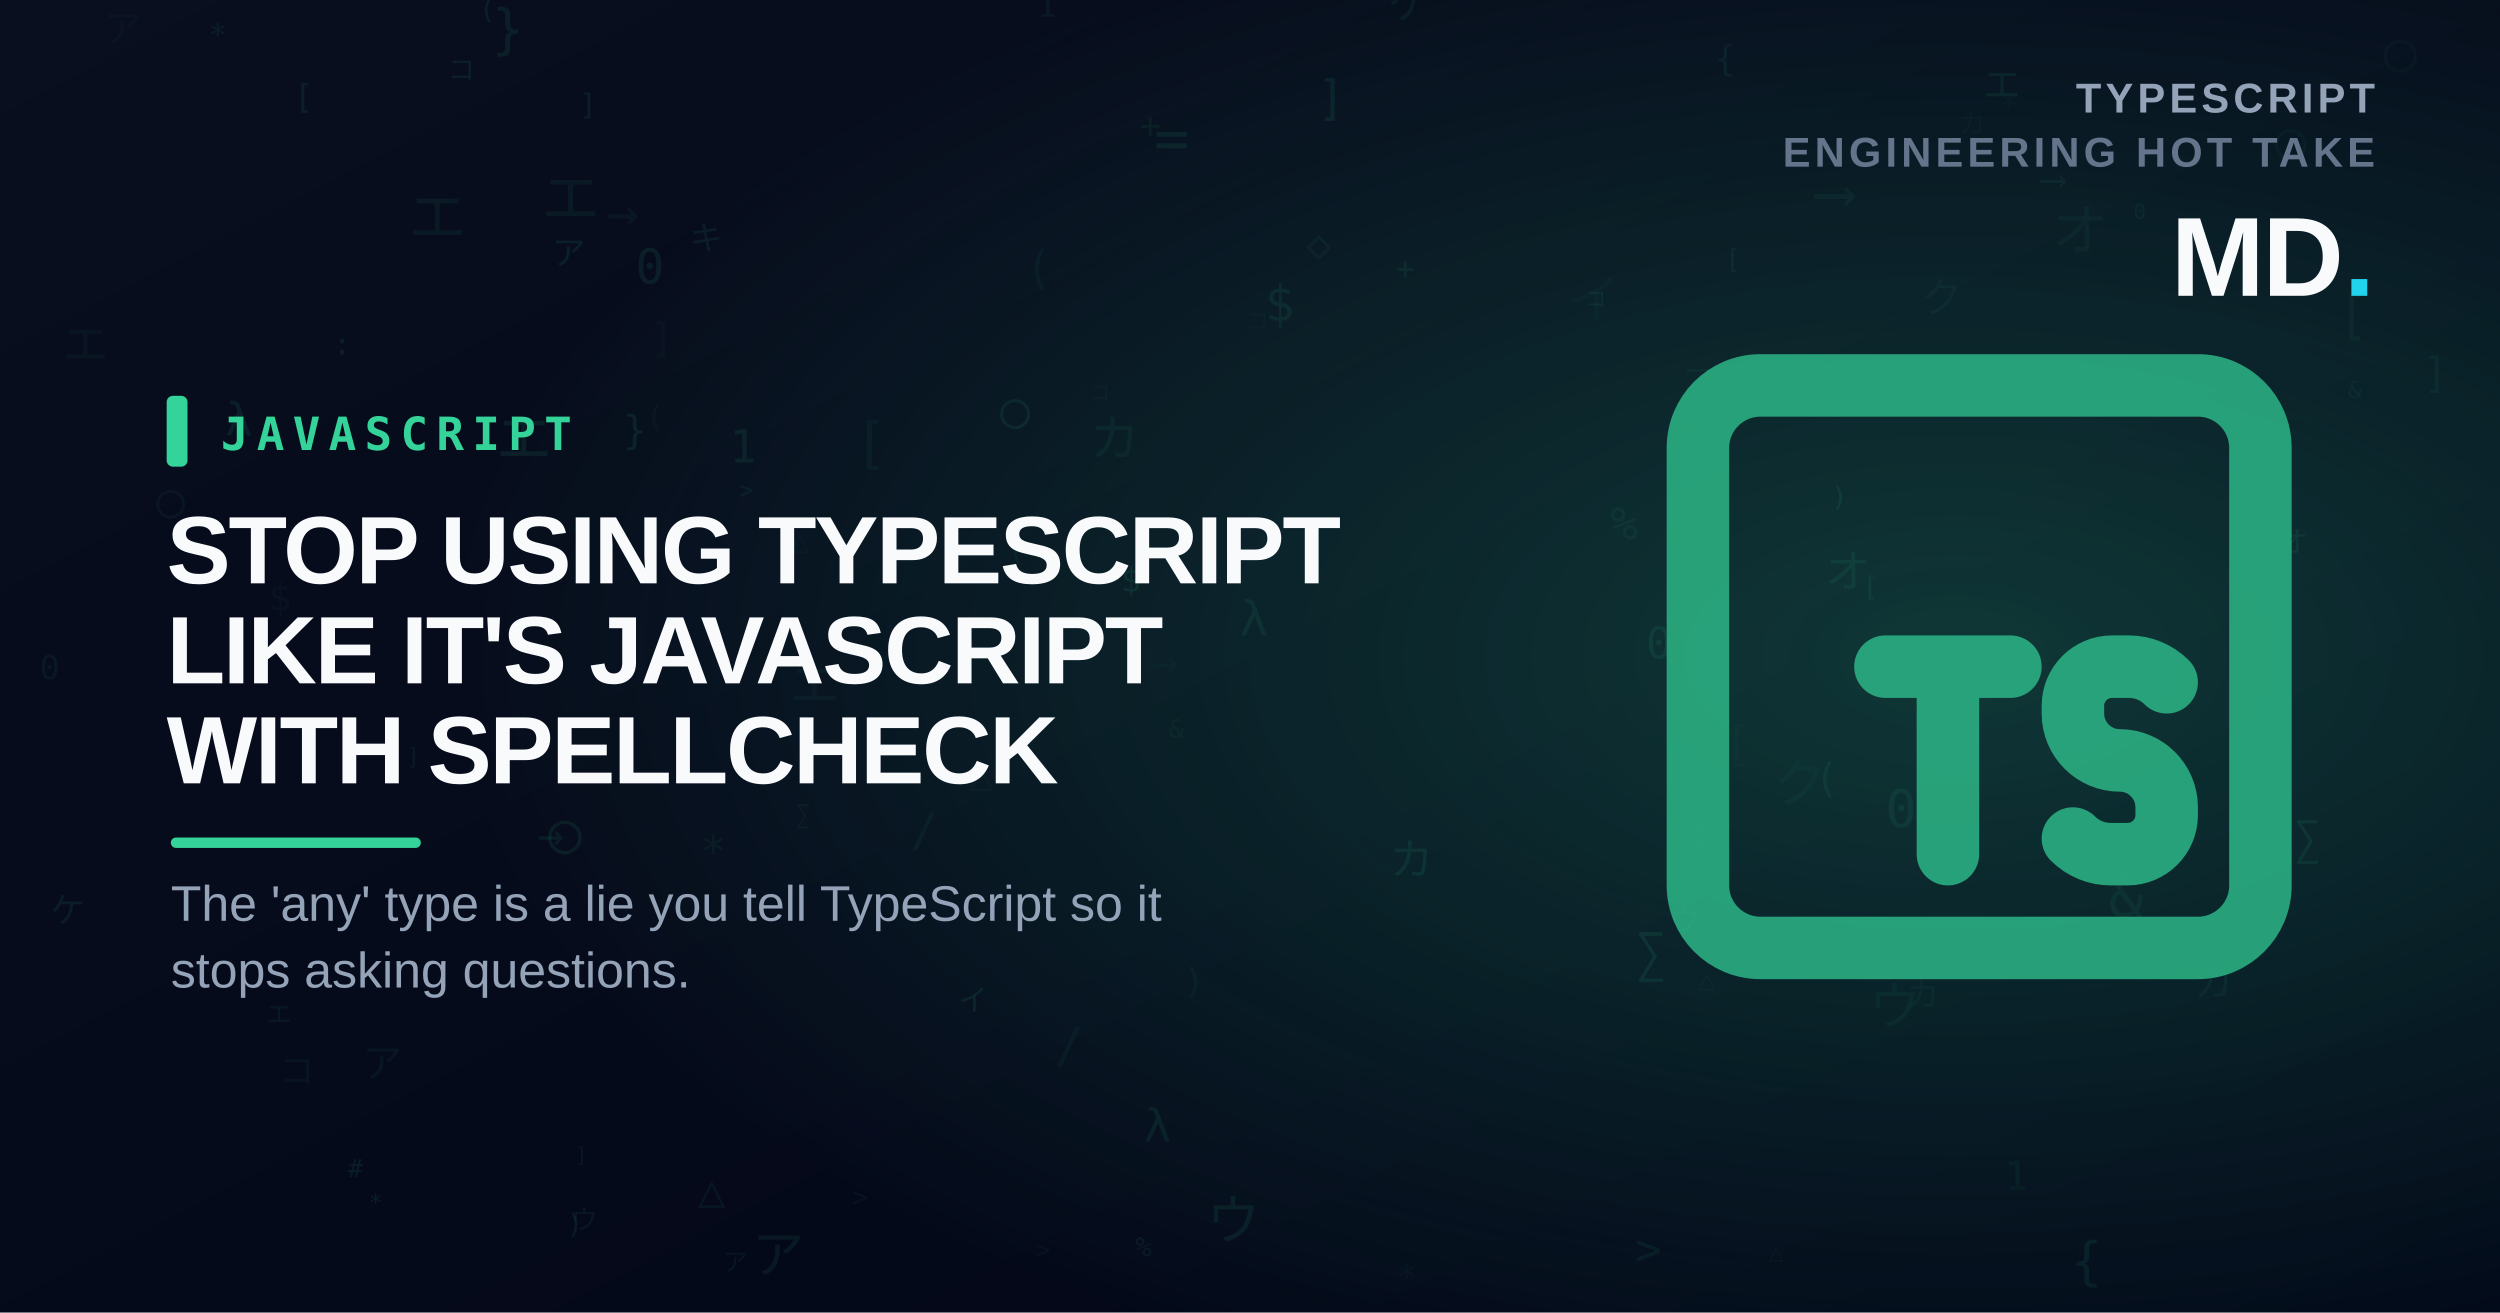
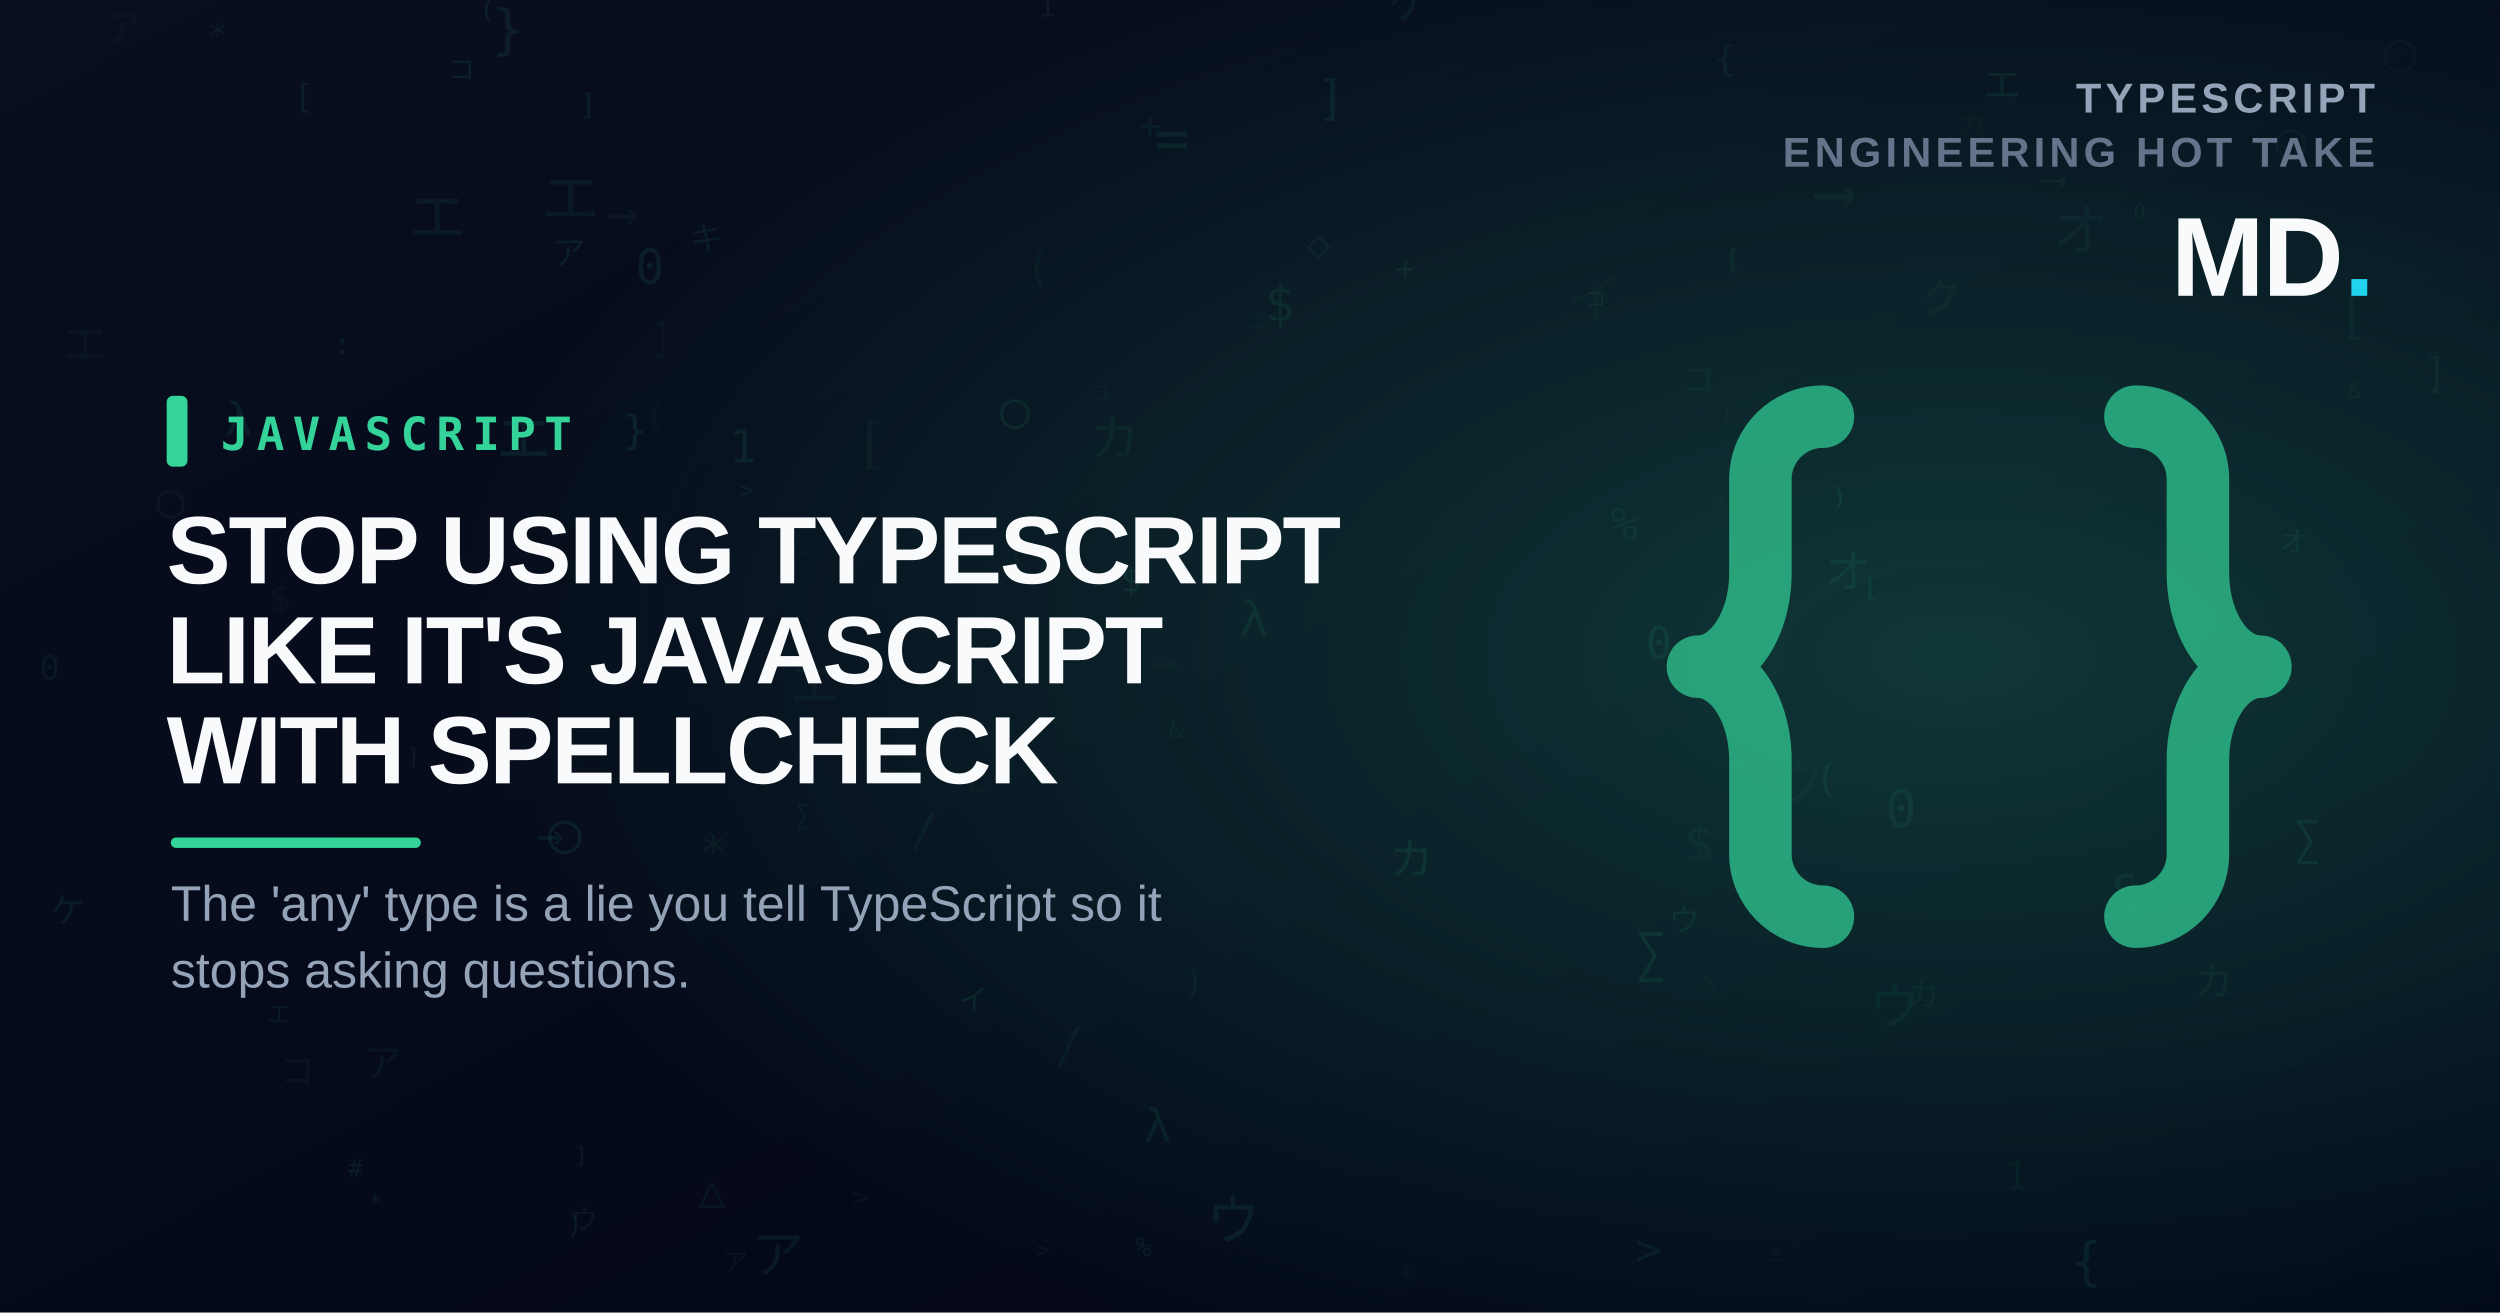
<svg xmlns="http://www.w3.org/2000/svg" viewBox="0 0 1200 630" width="1200" height="630" role="img" aria-label="STOP USING TYPESCRIPT LIKE IT'S JAVASCRIPT WITH SPELLCHECK">
  <defs>
    <linearGradient id="bg" x1="0" y1="0" x2="1" y2="1">
      <stop offset="0" stop-color="#0b1120" />
      <stop offset="1" stop-color="#020617" />
    </linearGradient>
    <radialGradient id="glow" cx="0.78" cy="0.5" r="0.6">
      <stop offset="0" stop-color="#34d399" stop-opacity="0.28" />
      <stop offset="1" stop-color="#34d399" stop-opacity="0" />
    </radialGradient>
  </defs>
  <rect width="1200" height="630" fill="url(#bg)" />
  <g>
    <text x="492" y="136" font-size="22" fill="#34d399" opacity="0.047" font-family="ui-monospace, monospace">(</text>
    <text x="465" y="379" font-size="20" fill="#34d399" opacity="0.038" font-family="ui-monospace, monospace">△</text>
    <text x="871" y="380" font-size="19" fill="#34d399" opacity="0.096" font-family="ui-monospace, monospace">(</text>
    <text x="382" y="395" font-size="12" fill="#34d399" opacity="0.066" font-family="ui-monospace, monospace">∑</text>
    <text x="894" y="286" font-size="13" fill="#34d399" opacity="0.089" font-family="ui-monospace, monospace">[</text>
    <text x="174" y="517" font-size="19" fill="#34d399" opacity="0.063" font-family="ui-monospace, monospace">ア</text>
    <text x="50" y="20" font-size="18" fill="#34d399" opacity="0.035" font-family="ui-monospace, monospace">ア</text>
    <text x="1092" y="76" font-size="25" fill="#34d399" opacity="0.045" font-family="ui-monospace, monospace">○</text>
    <text x="962" y="571" font-size="19" fill="#34d399" opacity="0.058" font-family="ui-monospace, monospace">1</text>
    <text x="607" y="154" font-size="24" fill="#34d399" opacity="0.105" font-family="ui-monospace, monospace">$</text>
    <text x="265" y="127" font-size="16" fill="#34d399" opacity="0.113" font-family="ui-monospace, monospace">ア</text>
    <text x="1127" y="191" font-size="11" fill="#34d399" opacity="0.057" font-family="ui-monospace, monospace">&amp;</text>
    <text x="215" y="38" font-size="13" fill="#34d399" opacity="0.116" font-family="ui-monospace, monospace">コ</text>
    <text x="1163" y="186" font-size="20" fill="#34d399" opacity="0.073" font-family="ui-monospace, monospace">]</text>
    <text x="876" y="282" font-size="22" fill="#34d399" opacity="0.100" font-family="ui-monospace, monospace">オ</text>
    <text x="808" y="413" font-size="24" fill="#34d399" opacity="0.044" font-family="ui-monospace, monospace">$</text>
    <text x="667" y="420" font-size="21" fill="#34d399" opacity="0.117" font-family="ui-monospace, monospace">カ</text>
    <text x="773" y="259" font-size="22" fill="#34d399" opacity="0.072" font-family="ui-monospace, monospace">%</text>
    <text x="355" y="239" font-size="11" fill="#34d399" opacity="0.094" font-family="ui-monospace, monospace">&gt;</text>
    <text x="278" y="55" font-size="14" fill="#34d399" opacity="0.094" font-family="ui-monospace, monospace">]</text>
    <text x="361" y="611" font-size="25" fill="#34d399" opacity="0.095" font-family="ui-monospace, monospace">ア</text>
    <text x="826" y="203" font-size="11" fill="#34d399" opacity="0.035" font-family="ui-monospace, monospace">}</text>
    <text x="595" y="305" font-size="23" fill="#34d399" opacity="0.098" font-family="ui-monospace, monospace">λ</text>
    <text x="549" y="548" font-size="22" fill="#34d399" opacity="0.101" font-family="ui-monospace, monospace">λ</text>
    <text x="828" y="129" font-size="13" fill="#34d399" opacity="0.082" font-family="ui-monospace, monospace">[</text>
    <text x="980" y="92" font-size="18" fill="#34d399" opacity="0.071" font-family="ui-monospace, monospace">⟶</text>
    <text x="24" y="443" font-size="17" fill="#34d399" opacity="0.104" font-family="ui-monospace, monospace">ケ</text>
    <text x="305" y="136" font-size="23" fill="#34d399" opacity="0.113" font-family="ui-monospace, monospace">0</text>
    <text x="561" y="354" font-size="12" fill="#34d399" opacity="0.060" font-family="ui-monospace, monospace">&amp;</text>
    <text x="291" y="111" font-size="26" fill="#34d399" opacity="0.058" font-family="ui-monospace, monospace">→</text>
    <text x="276" y="558" font-size="10" fill="#34d399" opacity="0.087" font-family="ui-monospace, monospace">]</text>
    <text x="129" y="293" font-size="18" fill="#34d399" opacity="0.042" font-family="ui-monospace, monospace">$</text>
    <text x="1144" y="34" font-size="27" fill="#34d399" opacity="0.034" font-family="ui-monospace, monospace">○</text>
    <text x="100" y="22" font-size="15" fill="#34d399" opacity="0.091" font-family="ui-monospace, monospace">*</text>
    <text x="827" y="365" font-size="23" fill="#34d399" opacity="0.036" font-family="ui-monospace, monospace">[</text>
    <text x="985" y="120" font-size="27" fill="#34d399" opacity="0.063" font-family="ui-monospace, monospace">オ</text>
    <text x="160" y="170" font-size="14" fill="#34d399" opacity="0.115" font-family="ui-monospace, monospace">:</text>
    <text x="632" y="55" font-size="23" fill="#34d399" opacity="0.113" font-family="ui-monospace, monospace">]</text>
    <text x="167" y="565" font-size="12" fill="#34d399" opacity="0.114" font-family="ui-monospace, monospace">#</text>
    <text x="801" y="447" font-size="15" fill="#34d399" opacity="0.100" font-family="ui-monospace, monospace">ウ</text>
    <text x="752" y="153" font-size="26" fill="#34d399" opacity="0.032" font-family="ui-monospace, monospace">イ</text>
    <text x="379" y="265" font-size="16" fill="#34d399" opacity="0.034" font-family="ui-monospace, monospace">△</text>
    <text x="1094" y="265" font-size="14" fill="#34d399" opacity="0.098" font-family="ui-monospace, monospace">オ</text>
    <text x="1024" y="105" font-size="10" fill="#34d399" opacity="0.089" font-family="ui-monospace, monospace">0</text>
    <text x="849" y="605" font-size="12" fill="#34d399" opacity="0.046" font-family="ui-monospace, monospace">△</text>
    <text x="498" y="8" font-size="15" fill="#34d399" opacity="0.072" font-family="ui-monospace, monospace">1</text>
    <text x="879" y="243" font-size="13" fill="#34d399" opacity="0.117" font-family="ui-monospace, monospace">)</text>
    <text x="922" y="150" font-size="20" fill="#34d399" opacity="0.056" font-family="ui-monospace, monospace">ク</text>
    <text x="196" y="114" font-size="28" fill="#34d399" opacity="0.076" font-family="ui-monospace, monospace">エ</text>
    <text x="761" y="147" font-size="10" fill="#34d399" opacity="0.094" font-family="ui-monospace, monospace">コ</text>
    <text x="1101" y="410" font-size="22" fill="#34d399" opacity="0.110" font-family="ui-monospace, monospace">∑</text>
    <text x="299" y="213" font-size="19" fill="#34d399" opacity="0.118" font-family="ui-monospace, monospace">}</text>
    <text x="379" y="337" font-size="24" fill="#34d399" opacity="0.052" font-family="ui-monospace, monospace">エ</text>
    <text x="807" y="188" font-size="16" fill="#34d399" opacity="0.056" font-family="ui-monospace, monospace">コ</text>
    <text x="497" y="604" font-size="12" fill="#34d399" opacity="0.052" font-family="ui-monospace, monospace">&gt;</text>
    <text x="260" y="105" font-size="28" fill="#34d399" opacity="0.080" font-family="ui-monospace, monospace">エ</text>
    <text x="538" y="284" font-size="16" fill="#34d399" opacity="0.116" font-family="ui-monospace, monospace">$</text>
    <text x="335" y="579" font-size="22" fill="#34d399" opacity="0.076" font-family="ui-monospace, monospace">△</text>
    <text x="230" y="9" font-size="13" fill="#34d399" opacity="0.112" font-family="ui-monospace, monospace">(</text>
    <text x="523" y="192" font-size="10" fill="#34d399" opacity="0.049" font-family="ui-monospace, monospace">コ</text>
    <text x="141" y="52" font-size="16" fill="#34d399" opacity="0.108" font-family="ui-monospace, monospace">[</text>
    <text x="994" y="614" font-size="25" fill="#34d399" opacity="0.102" font-family="ui-monospace, monospace">{</text>
    <text x="223" y="371" font-size="15" fill="#34d399" opacity="0.046" font-family="ui-monospace, monospace">/</text>
    <text x="915" y="483" font-size="16" fill="#34d399" opacity="0.058" font-family="ui-monospace, monospace">カ</text>
    <text x="506" y="510" font-size="24" fill="#34d399" opacity="0.055" font-family="ui-monospace, monospace">/</text>
    <text x="108" y="209" font-size="22" fill="#34d399" opacity="0.110" font-family="ui-monospace, monospace">λ</text>
    <text x="960" y="56" font-size="15" fill="#34d399" opacity="0.039" font-family="ui-monospace, monospace">*</text>
    <text x="177" y="581" font-size="11" fill="#34d399" opacity="0.115" font-family="ui-monospace, monospace">*</text>
    <text x="554" y="76" font-size="28" fill="#34d399" opacity="0.116" font-family="ui-monospace, monospace">=</text>
    <text x="460" y="485" font-size="14" fill="#34d399" opacity="0.120" font-family="ui-monospace, monospace">イ</text>
    <text x="579" y="595" font-size="26" fill="#34d399" opacity="0.113" font-family="ui-monospace, monospace">ウ</text>
    <text x="134" y="520" font-size="17" fill="#34d399" opacity="0.060" font-family="ui-monospace, monospace">コ</text>
    <text x="347" y="610" font-size="12" fill="#34d399" opacity="0.071" font-family="ui-monospace, monospace">ア</text>
    <text x="568" y="477" font-size="17" fill="#34d399" opacity="0.058" font-family="ui-monospace, monospace">)</text>
    <text x="940" y="64" font-size="13" fill="#34d399" opacity="0.032" font-family="ui-monospace, monospace">カ</text>
    <text x="236" y="23" font-size="26" fill="#34d399" opacity="0.113" font-family="ui-monospace, monospace">}</text>
    <text x="1012" y="440" font-size="28" fill="#34d399" opacity="0.080" font-family="ui-monospace, monospace">&amp;</text>
    <text x="627" y="124" font-size="20" fill="#34d399" opacity="0.066" font-family="ui-monospace, monospace">◇</text>
    <text x="666" y="9" font-size="21" fill="#34d399" opacity="0.077" font-family="ui-monospace, monospace">ケ</text>
    <text x="545" y="603" font-size="13" fill="#34d399" opacity="0.097" font-family="ui-monospace, monospace">%</text>
    <text x="484" y="269" font-size="13" fill="#34d399" opacity="0.055" font-family="ui-monospace, monospace">(</text>
    <text x="195" y="367" font-size="11" fill="#34d399" opacity="0.086" font-family="ui-monospace, monospace">]</text>
    <text x="547" y="66" font-size="17" fill="#34d399" opacity="0.076" font-family="ui-monospace, monospace">+</text>
    <text x="274" y="590" font-size="13" fill="#34d399" opacity="0.082" font-family="ui-monospace, monospace">ウ</text>
    <text x="410" y="222" font-size="27" fill="#34d399" opacity="0.058" font-family="ui-monospace, monospace">[</text>
    <text x="670" y="619" font-size="17" fill="#34d399" opacity="0.048" font-family="ui-monospace, monospace">*</text>
    <text x="785" y="466" font-size="25" fill="#34d399" opacity="0.120" font-family="ui-monospace, monospace">∑</text>
    <text x="336" y="416" font-size="21" fill="#34d399" opacity="0.077" font-family="ui-monospace, monospace">*</text>
    <text x="670" y="134" font-size="15" fill="#34d399" opacity="0.103" font-family="ui-monospace, monospace">+</text>
    <text x="331" y="120" font-size="16" fill="#34d399" opacity="0.094" font-family="ui-monospace, monospace">キ</text>
    <text x="350" y="222" font-size="22" fill="#34d399" opacity="0.098" font-family="ui-monospace, monospace">1</text>
    <text x="263" y="409" font-size="27" fill="#34d399" opacity="0.109" font-family="ui-monospace, monospace">○</text>
    <text x="30" y="173" font-size="22" fill="#34d399" opacity="0.053" font-family="ui-monospace, monospace">エ</text>
    <text x="523" y="219" font-size="24" fill="#34d399" opacity="0.077" font-family="ui-monospace, monospace">カ</text>
    <text x="409" y="579" font-size="13" fill="#34d399" opacity="0.055" font-family="ui-monospace, monospace">&gt;</text>
    <text x="905" y="397" font-size="25" fill="#34d399" opacity="0.090" font-family="ui-monospace, monospace">0</text>
    <text x="1122" y="160" font-size="25" fill="#34d399" opacity="0.065" font-family="ui-monospace, monospace">[</text>
    <text x="785" y="607" font-size="21" fill="#34d399" opacity="0.084" font-family="ui-monospace, monospace">&gt;</text>
    <text x="437" y="406" font-size="22" fill="#34d399" opacity="0.065" font-family="ui-monospace, monospace">/</text>
    <text x="851" y="385" font-size="26" fill="#34d399" opacity="0.045" font-family="ui-monospace, monospace">ク</text>
    <text x="815" y="475" font-size="14" fill="#34d399" opacity="0.049" font-family="ui-monospace, monospace">△</text>
    <text x="598" y="158" font-size="11" fill="#34d399" opacity="0.032" font-family="ui-monospace, monospace">コ</text>
    <text x="897" y="492" font-size="25" fill="#34d399" opacity="0.069" font-family="ui-monospace, monospace">ウ</text>
    <text x="19" y="326" font-size="16" fill="#34d399" opacity="0.072" font-family="ui-monospace, monospace">0</text>
    <text x="952" y="47" font-size="18" fill="#34d399" opacity="0.094" font-family="ui-monospace, monospace">エ</text>
    <text x="75" y="248" font-size="23" fill="#34d399" opacity="0.056" font-family="ui-monospace, monospace">○</text>
    <text x="128" y="491" font-size="12" fill="#34d399" opacity="0.084" font-family="ui-monospace, monospace">エ</text>
    <text x="238" y="220" font-size="27" fill="#34d399" opacity="0.113" font-family="ui-monospace, monospace">エ</text>
    <text x="790" y="316" font-size="21" fill="#34d399" opacity="0.102" font-family="ui-monospace, monospace">0</text>
    <text x="872" y="102" font-size="28" fill="#34d399" opacity="0.077" font-family="ui-monospace, monospace">⟶</text>
    <text x="553" y="325" font-size="21" fill="#34d399" opacity="0.039" font-family="ui-monospace, monospace">→</text>
    <text x="312" y="169" font-size="19" fill="#34d399" opacity="0.035" font-family="ui-monospace, monospace">]</text>
    <text x="480" y="205" font-size="24" fill="#34d399" opacity="0.103" font-family="ui-monospace, monospace">○</text>
    <text x="823" y="34" font-size="17" fill="#34d399" opacity="0.080" font-family="ui-monospace, monospace">{</text>
    <text x="258" y="408" font-size="21" fill="#34d399" opacity="0.094" font-family="ui-monospace, monospace">→</text>
    <text x="310" y="205" font-size="15" fill="#34d399" opacity="0.043" font-family="ui-monospace, monospace">(</text>
    <text x="822" y="244" font-size="11" fill="#34d399" opacity="0.034" font-family="ui-monospace, monospace">#</text>
    <text x="807" y="330" font-size="13" fill="#34d399" opacity="0.098" font-family="ui-monospace, monospace">ケ</text>
    <text x="272" y="592" font-size="13" fill="#34d399" opacity="0.109" font-family="ui-monospace, monospace">)</text>
    <text x="1053" y="478" font-size="19" fill="#34d399" opacity="0.073" font-family="ui-monospace, monospace">カ</text>
  </g>
  <rect width="1200" height="630" fill="url(#glow)" />
  <g>
    <g transform="translate(770.0 140.0) scale(15.000)" opacity="0.9">
-       <g fill="none" stroke="#34d399" stroke-linecap="round" stroke-linejoin="round" stroke-width="2">
-         <path d="M15 17.5c.32.32.754.5 1.207.5h.543c.69 0 1.25-.56 1.25-1.25v-.25a1.5 1.5 0 0 0-1.5-1.5a1.5 1.5 0 0 1-1.5-1.5v-.25c0-.69.56-1.25 1.25-1.25h.543c.453 0 .887.18 1.207.5M9 12h4m-2 0v6" />
-         <path d="M21 19V5a2 2 0 0 0-2-2H5a2 2 0 0 0-2 2v14a2 2 0 0 0 2 2h14a2 2 0 0 0 2-2" />
-       </g>
+       <path fill="none" stroke="#34d399" stroke-linecap="round" stroke-linejoin="round" stroke-width="2" d="M7 4a2 2 0 0 0-2 2v3a2 3 0 0 1-2 3a2 3 0 0 1 2 3v3a2 2 0 0 0 2 2M17 4a2 2 0 0 1 2 2v3a2 3 0 0 0 2 3a2 3 0 0 0-2 3v3a2 2 0 0 1-2 2" />
    </g>
  </g>
  <rect width="1200" height="630" fill="#020617" opacity="0.18" />
  <g font-family="Arial, Helvetica, sans-serif">
    <text x="1140" y="54" text-anchor="end" font-size="20" font-weight="700" letter-spacing="2" fill="#94a3b8">TYPESCRIPT</text>
    <text x="1140" y="80" text-anchor="end" font-size="20" font-weight="700" letter-spacing="2" fill="#64748b">ENGINEERING HOT TAKE</text>
    <text x="1140" y="142" text-anchor="end" font-size="54" font-weight="900" letter-spacing="-1" fill="#f8fafc">MD<tspan fill="#22d3ee">.</tspan>
    </text>
  </g>
  <g font-family="ui-monospace, SFMono-Regular, Menlo, monospace">
    <rect x="80" y="190" width="10" height="34" rx="3" fill="#34d399" />
    <text x="106" y="216" font-size="22" font-weight="700" letter-spacing="4" fill="#34d399">JAVASCRIPT</text>
  </g>
  <text x="80" y="280" font-family="Arial, Helvetica, sans-serif" font-size="46" font-weight="900" letter-spacing="-1" fill="#f8fafc">STOP USING TYPESCRIPT</text>
  <text x="80" y="328" font-family="Arial, Helvetica, sans-serif" font-size="46" font-weight="900" letter-spacing="-1" fill="#f8fafc">LIKE IT'S JAVASCRIPT</text>
  <text x="80" y="376" font-family="Arial, Helvetica, sans-serif" font-size="46" font-weight="900" letter-spacing="-1" fill="#f8fafc">WITH SPELLCHECK</text>
  <rect x="82" y="402" width="120" height="5" rx="2.5" fill="#34d399" />
  <text x="82" y="442" font-size="24" fill="#94a3b8" font-family="Arial, Helvetica, sans-serif">The 'any' type is a lie you tell TypeScript so it</text>
  <text x="82" y="474" font-size="24" fill="#94a3b8" font-family="Arial, Helvetica, sans-serif">stops asking questions.</text>
</svg>
